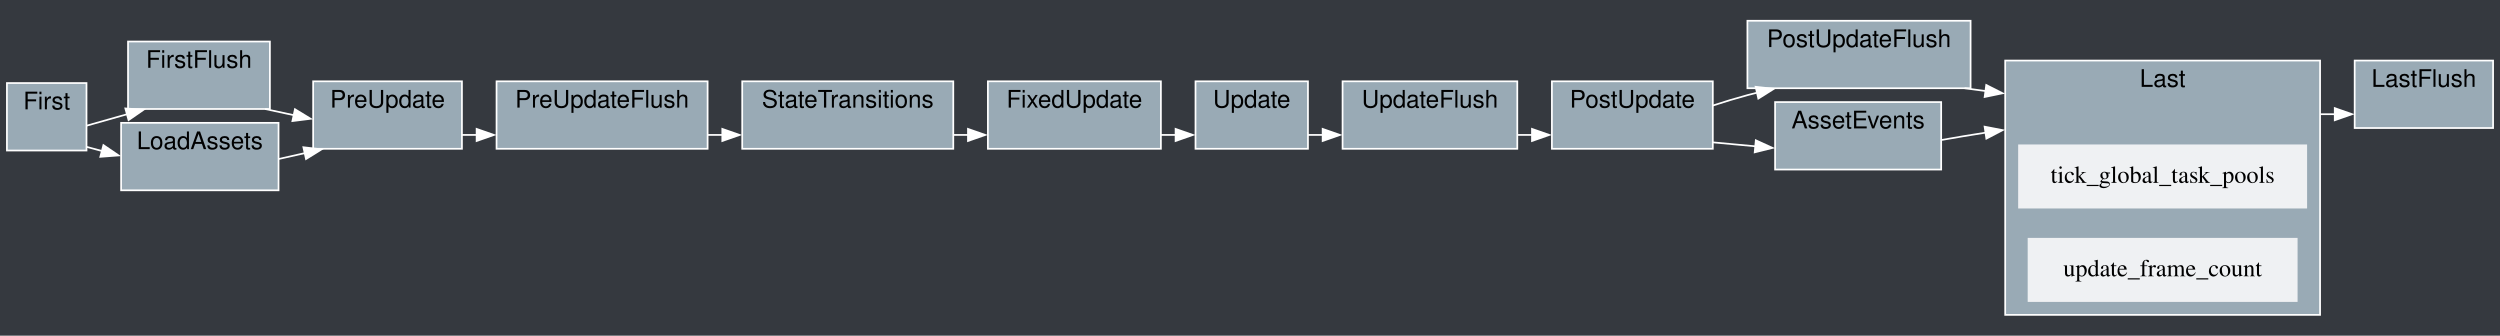
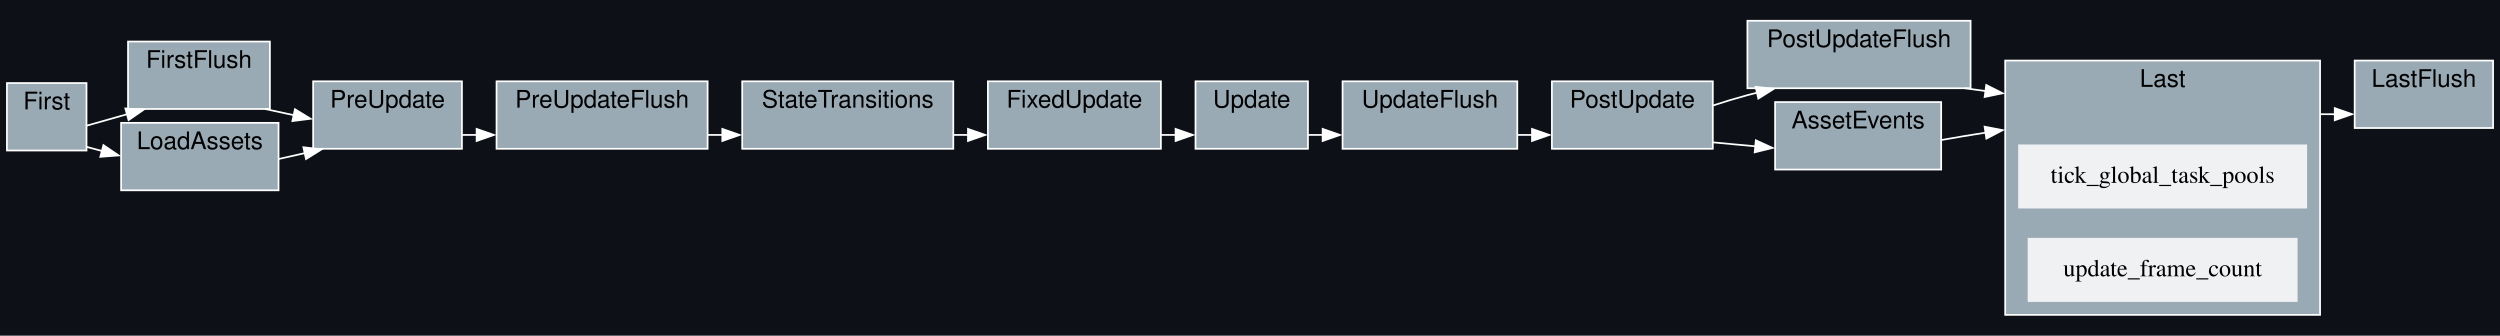
<svg xmlns="http://www.w3.org/2000/svg" width="1445pt" height="194pt" viewBox="0.00 0.00 1445.00 194.00">
  <g id="graph0" class="graph" transform="scale(1 1) rotate(0) translate(4 190)">
-     <polygon fill="#35393f" stroke="none" points="-4,4 -4,-190 1441,-190 1441,4 -4,4" />
+     <polygon fill="#0d1117" stroke="none" points="-4,4 -4,-190 1441,-190 1441,4 -4,4" />
    <g id="clust1" class="cluster">
      <polygon fill="#99aab5" stroke="white" points="70,-127 70,-166 152,-166 152,-127 70,-127" />
      <text text-anchor="middle" x="111" y="-150.8" font-family="Helvetica,sans-Serif" font-size="14.00">FirstFlush</text>
    </g>
    <g id="clust2" class="cluster">
      <polygon fill="#99aab5" stroke="white" points="283,-104 283,-143 405,-143 405,-104 283,-104" />
      <text text-anchor="middle" x="344" y="-127.8" font-family="Helvetica,sans-Serif" font-size="14.00">PreUpdateFlush</text>
    </g>
    <g id="clust3" class="cluster">
      <polygon fill="#99aab5" stroke="white" points="772,-104 772,-143 873,-143 873,-104 772,-104" />
      <text text-anchor="middle" x="822.5" y="-127.8" font-family="Helvetica,sans-Serif" font-size="14.00">UpdateFlush</text>
    </g>
    <g id="clust4" class="cluster">
      <polygon fill="#99aab5" stroke="white" points="1006,-139 1006,-178 1135,-178 1135,-139 1006,-139" />
      <text text-anchor="middle" x="1070.5" y="-162.8" font-family="Helvetica,sans-Serif" font-size="14.00">PostUpdateFlush</text>
    </g>
    <g id="clust5" class="cluster">
      <polygon fill="#99aab5" stroke="white" points="1357,-116 1357,-155 1437,-155 1437,-116 1357,-116" />
      <text text-anchor="middle" x="1397" y="-139.8" font-family="Helvetica,sans-Serif" font-size="14.00">LastFlush</text>
    </g>
    <g id="clust6" class="cluster">
      <polygon fill="#99aab5" stroke="white" points="0,-103 0,-142 46,-142 46,-103 0,-103" />
      <text text-anchor="middle" x="23" y="-126.8" font-family="Helvetica,sans-Serif" font-size="14.00">First</text>
    </g>
    <g id="clust7" class="cluster">
      <polygon fill="#99aab5" stroke="white" points="177,-104 177,-143 263,-143 263,-104 177,-104" />
      <text text-anchor="middle" x="220" y="-127.8" font-family="Helvetica,sans-Serif" font-size="14.00">PreUpdate</text>
    </g>
    <g id="clust8" class="cluster">
      <polygon fill="#99aab5" stroke="white" points="425,-104 425,-143 547,-143 547,-104 425,-104" />
      <text text-anchor="middle" x="486" y="-127.8" font-family="Helvetica,sans-Serif" font-size="14.00">StateTransitions</text>
    </g>
    <g id="clust9" class="cluster">
      <polygon fill="#99aab5" stroke="white" points="567,-104 567,-143 667,-143 667,-104 567,-104" />
      <text text-anchor="middle" x="617" y="-127.8" font-family="Helvetica,sans-Serif" font-size="14.00">FixedUpdate</text>
    </g>
    <g id="clust10" class="cluster">
      <polygon fill="#99aab5" stroke="white" points="687,-104 687,-143 752,-143 752,-104 687,-104" />
      <text text-anchor="middle" x="719.5" y="-127.8" font-family="Helvetica,sans-Serif" font-size="14.00">Update</text>
    </g>
    <g id="clust11" class="cluster">
      <polygon fill="#99aab5" stroke="white" points="893,-104 893,-143 986,-143 986,-104 893,-104" />
      <text text-anchor="middle" x="939.5" y="-127.8" font-family="Helvetica,sans-Serif" font-size="14.00">PostUpdate</text>
    </g>
    <g id="clust12" class="cluster">
      <polygon fill="#99aab5" stroke="white" points="1155,-8 1155,-155 1337,-155 1337,-8 1155,-8" />
      <text text-anchor="middle" x="1246" y="-139.8" font-family="Helvetica,sans-Serif" font-size="14.00">Last</text>
    </g>
    <g id="clust13" class="cluster">
      <polygon fill="#99aab5" stroke="white" points="66,-80 66,-119 157,-119 157,-80 66,-80" />
      <text text-anchor="middle" x="111.5" y="-103.8" font-family="Helvetica,sans-Serif" font-size="14.00">LoadAssets</text>
    </g>
    <g id="clust14" class="cluster">
      <polygon fill="#99aab5" stroke="white" points="1022,-92 1022,-131 1118,-131 1118,-92 1022,-92" />
      <text text-anchor="middle" x="1070" y="-115.8" font-family="Helvetica,sans-Serif" font-size="14.00">AssetEvents</text>
    </g>
    <g id="edge2" class="edge">
      <path fill="none" stroke="white" d="M149.21,-127C154.62,-125.84 160.27,-124.62 165.92,-123.41" />
      <polygon fill="white" stroke="white" points="166.48,-126.87 175.53,-121.35 165.01,-120.02 166.48,-126.87" />
    </g>
    <g id="edge4" class="edge">
      <path fill="none" stroke="white" d="M405,-112C407.88,-112 410.78,-112 413.68,-112" />
      <polygon fill="white" stroke="white" points="413.49,-115.5 423.49,-112 413.49,-108.5 413.49,-115.5" />
    </g>
    <g id="edge8" class="edge">
      <path fill="none" stroke="white" d="M873,-112C875.92,-112 878.88,-112 881.82,-112" />
      <polygon fill="white" stroke="white" points="881.49,-115.5 891.49,-112 881.49,-108.5 881.49,-115.5" />
    </g>
    <g id="edge10" class="edge">
      <path fill="none" stroke="white" d="M1131.51,-139C1135.59,-138.46 1139.76,-137.91 1143.97,-137.35" />
      <polygon fill="white" stroke="white" points="1144.05,-140.88 1153.5,-136.09 1143.13,-133.94 1144.05,-140.88" />
    </g>
    <g id="edge1" class="edge">
      <path fill="none" stroke="white" d="M46,-117.34C52.44,-119.18 59.5,-121.18 66,-123 67.17,-123.33 68.36,-123.66 69.55,-123.99" />
      <polygon fill="white" stroke="white" points="68.45,-127.32 79.02,-126.6 70.31,-120.57 68.45,-127.32" />
    </g>
    <g id="edge13" class="edge">
      <path fill="none" stroke="white" d="M46,-105.12C48.89,-104.34 51.94,-103.53 55.09,-102.68" />
      <polygon fill="white" stroke="white" points="55.78,-106.12 64.54,-100.16 53.98,-99.36 55.78,-106.12" />
    </g>
    <g id="edge3" class="edge">
      <path fill="none" stroke="white" d="M263,-112C265.78,-112 268.62,-112 271.49,-112" />
      <polygon fill="white" stroke="white" points="271.49,-115.5 281.49,-112 271.49,-108.5 271.49,-115.5" />
    </g>
    <g id="edge5" class="edge">
      <path fill="none" stroke="white" d="M547,-112C549.86,-112 552.74,-112 555.6,-112" />
      <polygon fill="white" stroke="white" points="555.49,-115.5 565.49,-112 555.49,-108.5 555.49,-115.5" />
    </g>
    <g id="edge6" class="edge">
      <path fill="none" stroke="white" d="M667,-112C669.85,-112 672.71,-112 675.54,-112" />
      <polygon fill="white" stroke="white" points="675.49,-115.5 685.49,-112 675.49,-108.5 675.49,-115.5" />
    </g>
    <g id="edge7" class="edge">
      <path fill="none" stroke="white" d="M752,-112C754.81,-112 757.71,-112 760.65,-112" />
      <polygon fill="white" stroke="white" points="760.49,-115.5 770.49,-112 760.49,-108.5 760.49,-115.5" />
    </g>
    <g id="edge9" class="edge">
      <path fill="none" stroke="white" d="M986,-128.99C992.66,-131.17 999.47,-133.25 1006,-135 1007.85,-135.5 1009.74,-135.98 1011.65,-136.45" />
      <polygon fill="white" stroke="white" points="1010.75,-139.84 1021.28,-138.66 1012.32,-133.01 1010.75,-139.84" />
    </g>
    <g id="edge14" class="edge">
      <path fill="none" stroke="white" d="M986,-107.72C994.06,-106.97 1002.54,-106.18 1010.87,-105.41" />
      <polygon fill="white" stroke="white" points="1010.86,-108.92 1020.5,-104.51 1010.22,-101.95 1010.86,-108.92" />
    </g>
    <g id="edge11" class="edge">
      <path fill="none" stroke="white" d="M1337,-124C1339.96,-124 1342.88,-124 1345.75,-124" />
      <polygon fill="white" stroke="white" points="1345.49,-127.5 1355.49,-124 1345.49,-120.5 1345.49,-127.5" />
    </g>
    <g id="node13" class="node">
      <polygon fill="#eff1f3" stroke="#eff1f3" points="1329,-106 1163,-106 1163,-70 1329,-70 1329,-106" />
      <text text-anchor="middle" x="1246" y="-84.3" font-family="Times,serif" font-size="14.00">tick_global_task_pools</text>
    </g>
    <g id="node14" class="node">
      <polygon fill="#eff1f3" stroke="#eff1f3" points="1323.5,-52 1168.5,-52 1168.5,-16 1323.5,-16 1323.5,-52" />
      <text text-anchor="middle" x="1246" y="-30.3" font-family="Times,serif" font-size="14.00">update_frame_count</text>
    </g>
    <g id="edge12" class="edge">
      <path fill="none" stroke="white" d="M157,-98.09C162.09,-99.24 167.29,-100.4 172.4,-101.55" />
      <polygon fill="white" stroke="white" points="171.35,-104.9 181.87,-103.67 172.88,-98.07 171.35,-104.9" />
    </g>
    <g id="edge15" class="edge">
      <path fill="none" stroke="white" d="M1118,-109.05C1126.33,-110.53 1135.11,-112.01 1143.71,-113.34" />
      <polygon fill="white" stroke="white" points="1143.1,-116.79 1153.5,-114.78 1144.12,-109.86 1143.1,-116.79" />
    </g>
  </g>
</svg>
